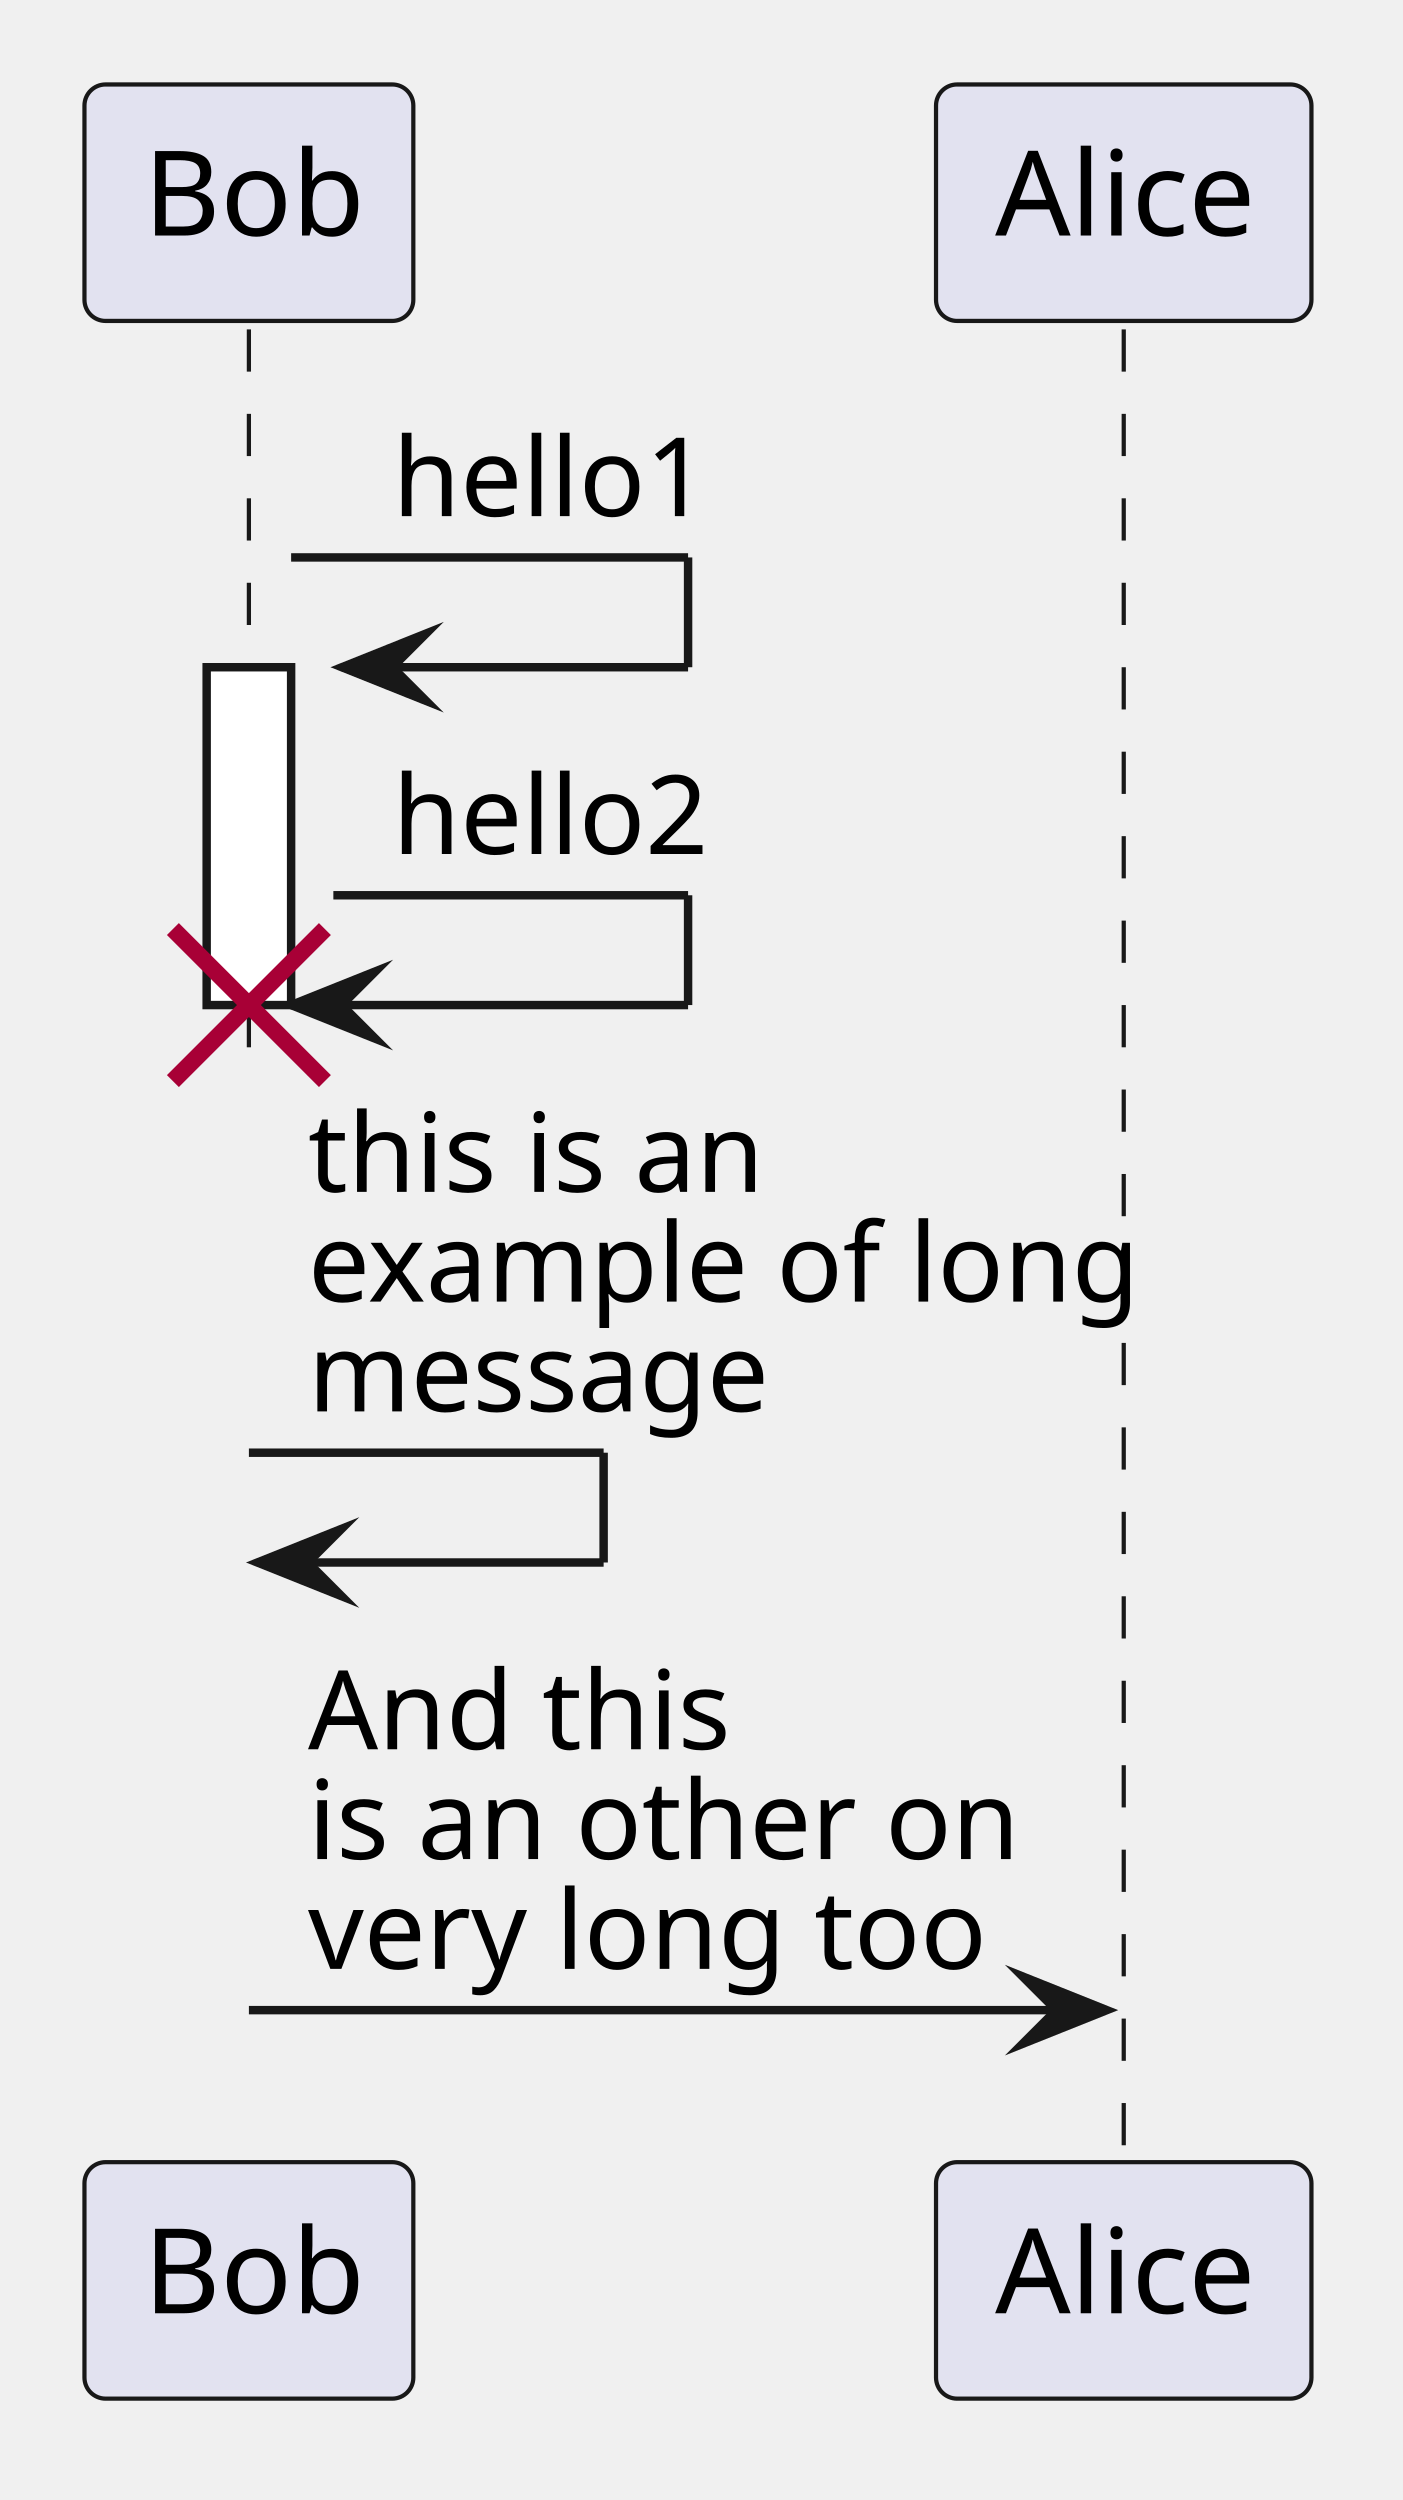
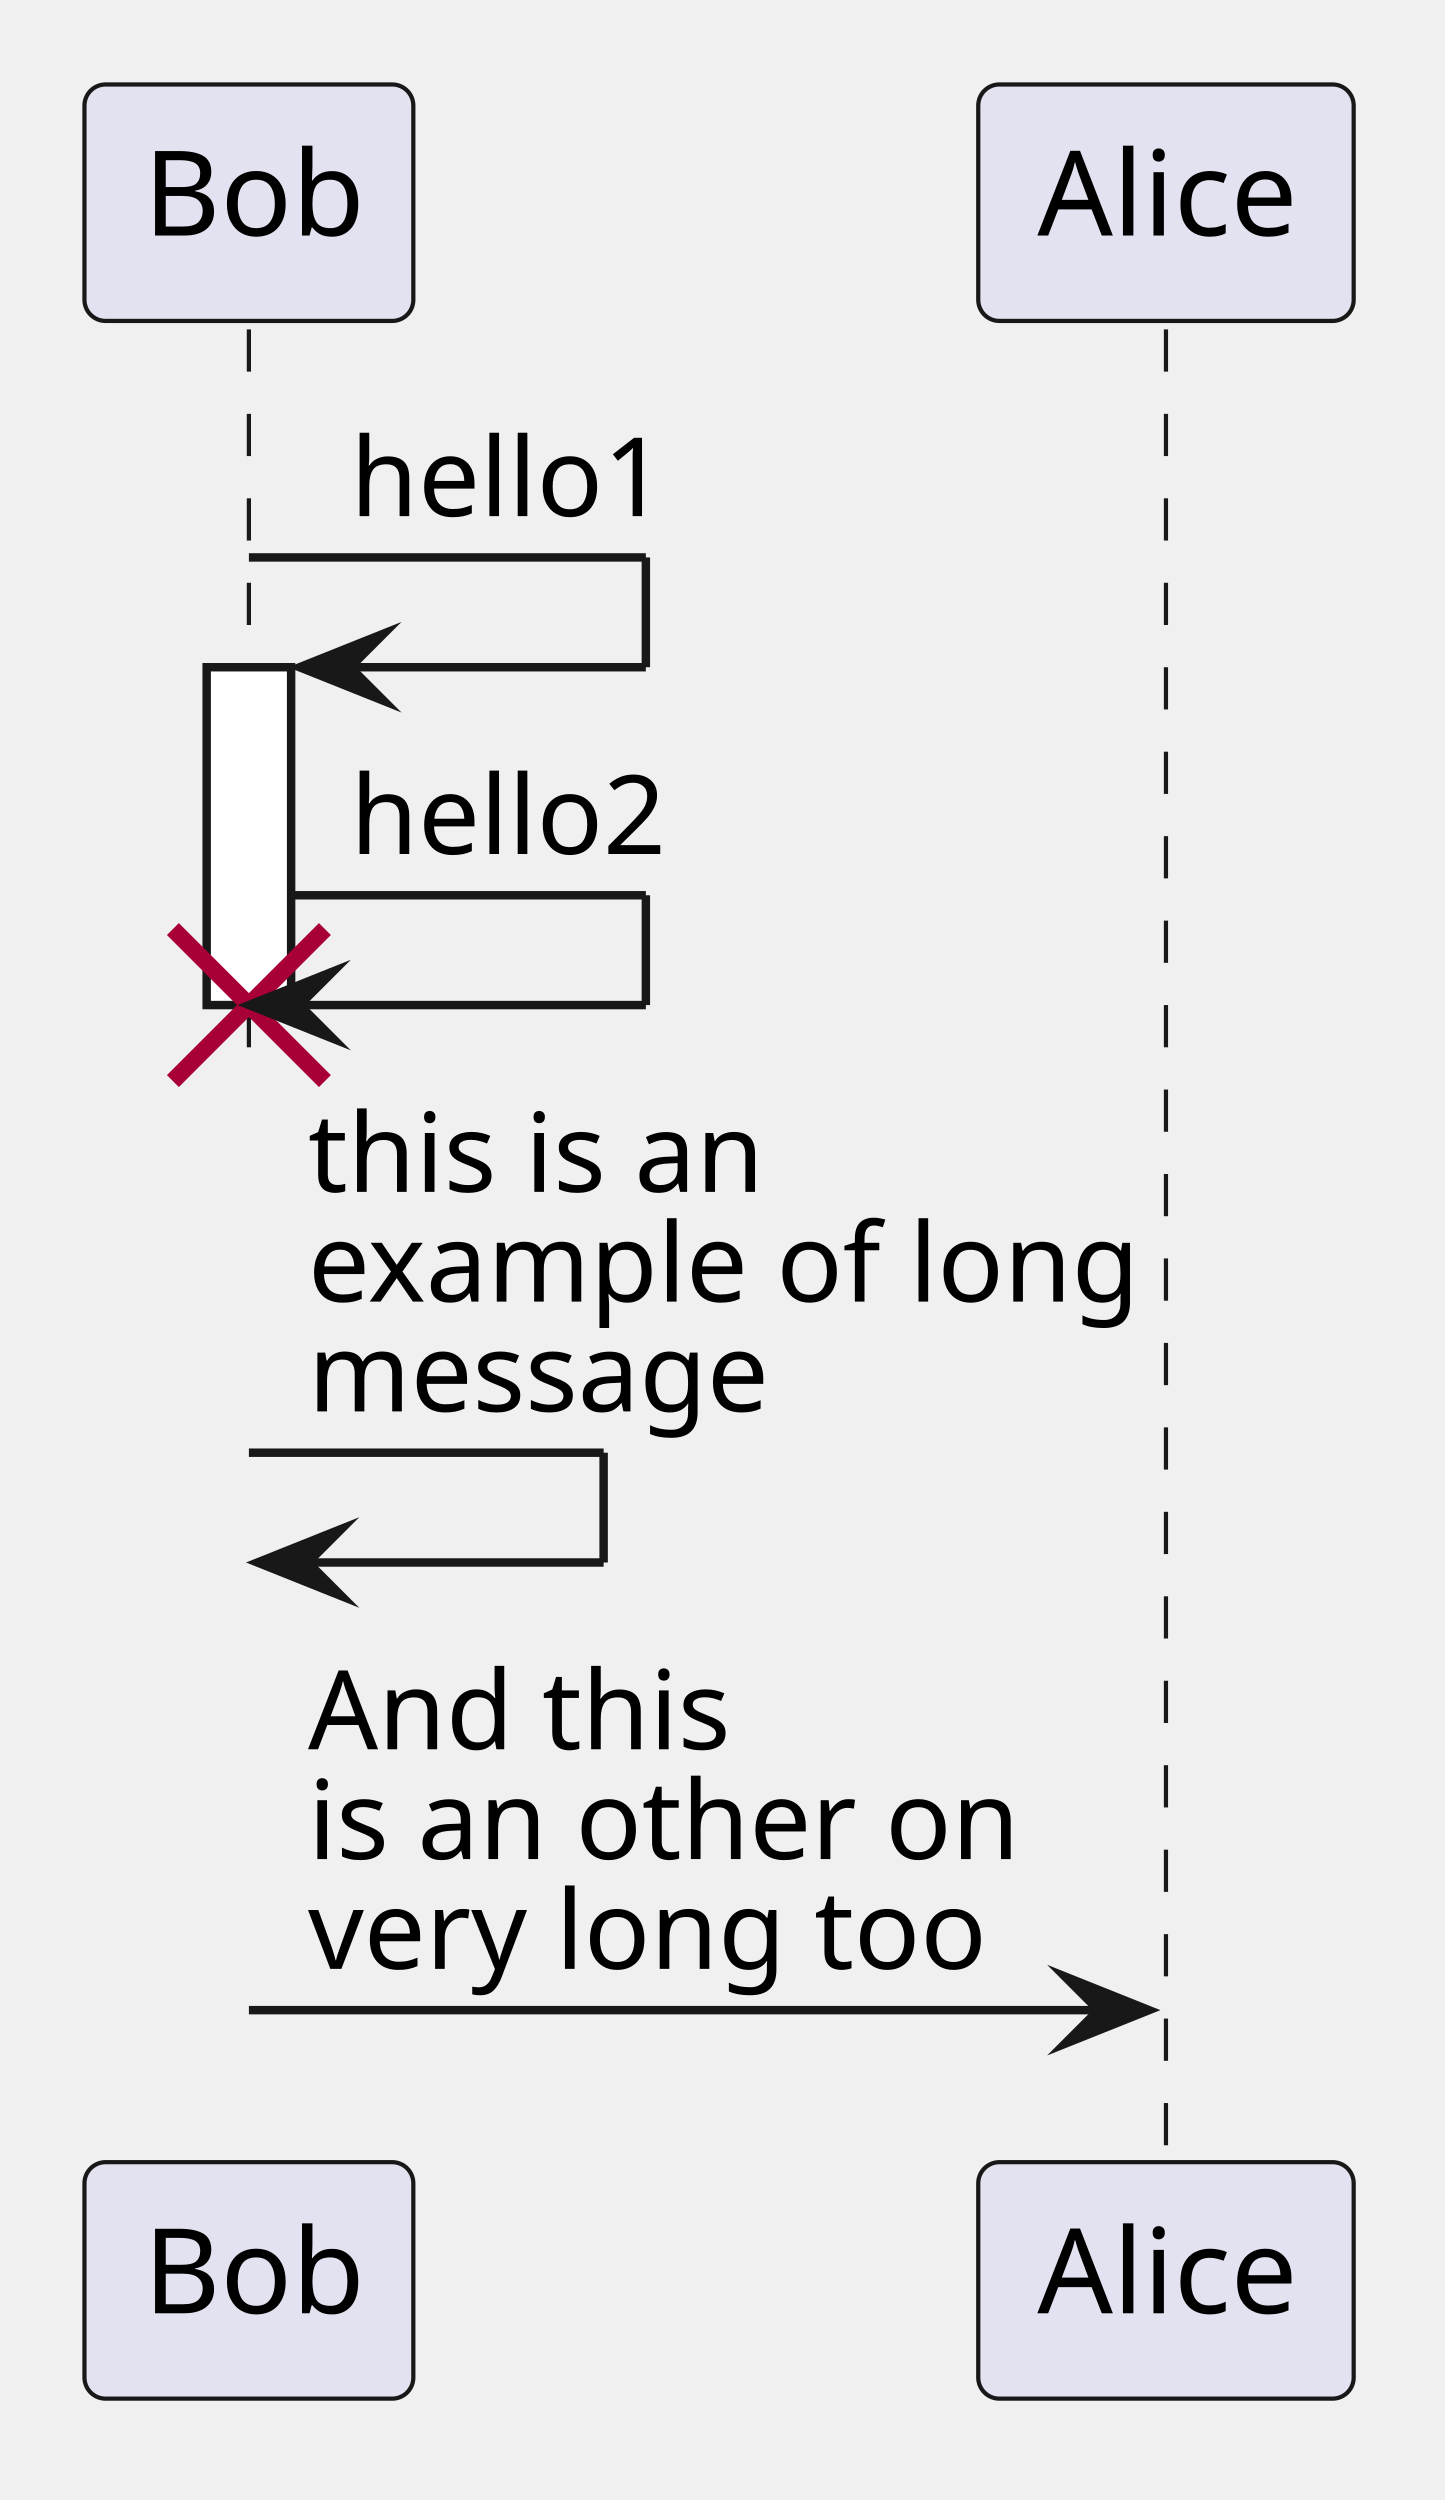
- <svg xmlns="http://www.w3.org/2000/svg" version="1.1" data-diagram-type="SEQUENCE" style="width:166px;height:296px;background:#FFFFFF;" width="166px" height="296px" viewBox="0 0 166 296" zoomAndPan="magnify" preserveAspectRatio="none" contentStyleType="text/css">
+ <svg xmlns="http://www.w3.org/2000/svg" version="1.1" data-diagram-type="SEQUENCE" style="width:171px;height:296px;background:#FFFFFF;" width="171px" height="296px" viewBox="0 0 171 296" zoomAndPan="magnify" preserveAspectRatio="none" contentStyleType="text/css">
  <defs />
  <g font-family="sans-serif" lengthAdjust="spacing">
    <g>
      <rect x="25.969" y="39" width="8" height="88" fill="#000" fill-opacity="0" />
      <line x1="29.469" y1="39" x2="29.469" y2="127" style="stroke:#181818;stroke-width:0.5;stroke-dasharray:5,5;" />
    </g>
    <g>
      <rect x="24.469" y="79" width="10" height="40" fill="#FFF" style="stroke:#181818;stroke-width:1;" />
    </g>
    <line x1="20.469" y1="110" x2="38.469" y2="128" style="stroke:#A80036;stroke-width:2;" />
    <line x1="20.469" y1="128" x2="38.469" y2="110" style="stroke:#A80036;stroke-width:2;" />
    <g>
-       <rect x="129.55" y="39" width="8" height="217" fill="#000" fill-opacity="0" />
-       <line x1="133.05" y1="39" x2="133.05" y2="256" style="stroke:#181818;stroke-width:0.5;stroke-dasharray:5,5;" />
+       <rect x="134.55" y="39" width="8" height="217" fill="#000" fill-opacity="0" />
+       <line x1="138.05" y1="39" x2="138.05" y2="256" style="stroke:#181818;stroke-width:0.5;stroke-dasharray:5,5;" />
    </g>
    <rect x="10" y="10" width="38.938" height="28" fill="#E2E2F0" rx="2.5" ry="2.5" style="stroke:#181818;stroke-width:0.5;" />
    <text x="17" y="27.889" fill="#000" font-size="14" textLength="24.938">Bob</text>
-     <rect x="110.825" y="10" width="44.45" height="28" fill="#E2E2F0" rx="2.5" ry="2.5" style="stroke:#181818;stroke-width:0.5;" />
-     <text x="117.825" y="27.889" fill="#000" font-size="14" textLength="30.45">Alice</text>
+     <rect x="115.825" y="10" width="44.45" height="28" fill="#E2E2F0" rx="2.5" ry="2.5" style="stroke:#181818;stroke-width:0.5;" />
+     <text x="122.825" y="27.889" fill="#000" font-size="14" textLength="30.45">Alice</text>
    <rect x="10" y="256" width="38.938" height="28" fill="#E2E2F0" rx="2.5" ry="2.5" style="stroke:#181818;stroke-width:0.5;" />
    <text x="17" y="273.889" fill="#000" font-size="14" textLength="24.938">Bob</text>
-     <rect x="110.825" y="256" width="44.45" height="28" fill="#E2E2F0" rx="2.5" ry="2.5" style="stroke:#181818;stroke-width:0.5;" />
-     <text x="117.825" y="273.889" fill="#000" font-size="14" textLength="30.45">Alice</text>
-     <line x1="34.469" y1="66" x2="81.469" y2="66" style="stroke:#181818;stroke-width:1;" />
-     <line x1="81.469" y1="66" x2="81.469" y2="79" style="stroke:#181818;stroke-width:1;" />
-     <line x1="40.469" y1="79" x2="81.469" y2="79" style="stroke:#181818;stroke-width:1;" />
-     <polygon points="50.469,75,40.469,79,50.469,83,46.469,79" fill="#181818" style="stroke:#181818;stroke-width:1;stroke-linejoin:miter;stroke-miterlimit:10;" />
-     <text x="46.469" y="61.111" fill="#000" font-size="13" textLength="34.775">hello1</text>
-     <line x1="39.469" y1="106" x2="81.469" y2="106" style="stroke:#181818;stroke-width:1;" />
-     <line x1="81.469" y1="106" x2="81.469" y2="119" style="stroke:#181818;stroke-width:1;" />
-     <line x1="34.469" y1="119" x2="81.469" y2="119" style="stroke:#181818;stroke-width:1;" />
-     <polygon points="44.469,115,34.469,119,44.469,123,40.469,119" fill="#181818" style="stroke:#181818;stroke-width:1;stroke-linejoin:miter;stroke-miterlimit:10;" />
-     <text x="46.469" y="101.111" fill="#000" font-size="13" textLength="34.775">hello2</text>
+     <rect x="115.825" y="256" width="44.45" height="28" fill="#E2E2F0" rx="2.5" ry="2.5" style="stroke:#181818;stroke-width:0.5;" />
+     <text x="122.825" y="273.889" fill="#000" font-size="14" textLength="30.45">Alice</text>
+     <line x1="29.469" y1="66" x2="76.469" y2="66" style="stroke:#181818;stroke-width:1;" />
+     <line x1="76.469" y1="66" x2="76.469" y2="79" style="stroke:#181818;stroke-width:1;" />
+     <line x1="35.469" y1="79" x2="76.469" y2="79" style="stroke:#181818;stroke-width:1;" />
+     <polygon points="45.469,75,35.469,79,45.469,83,41.469,79" fill="#181818" style="stroke:#181818;stroke-width:1;stroke-linejoin:miter;stroke-miterlimit:10;" />
+     <text x="41.469" y="61.111" fill="#000" font-size="13" textLength="34.775">hello1</text>
+     <line x1="34.469" y1="106" x2="76.469" y2="106" style="stroke:#181818;stroke-width:1;" />
+     <line x1="76.469" y1="106" x2="76.469" y2="119" style="stroke:#181818;stroke-width:1;" />
+     <line x1="29.469" y1="119" x2="76.469" y2="119" style="stroke:#181818;stroke-width:1;" />
+     <polygon points="39.469,115,29.469,119,39.469,123,35.469,119" fill="#181818" style="stroke:#181818;stroke-width:1;stroke-linejoin:miter;stroke-miterlimit:10;" />
+     <text x="41.469" y="101.111" fill="#000" font-size="13" textLength="34.775">hello2</text>
    <line x1="29.469" y1="172" x2="71.469" y2="172" style="stroke:#181818;stroke-width:1;" />
    <line x1="71.469" y1="172" x2="71.469" y2="185" style="stroke:#181818;stroke-width:1;" />
    <line x1="30.469" y1="185" x2="71.469" y2="185" style="stroke:#181818;stroke-width:1;" />
    <polygon points="40.469,181,30.469,185,40.469,189,36.469,185" fill="#181818" style="stroke:#181818;stroke-width:1;stroke-linejoin:miter;stroke-miterlimit:10;" />
    <text x="36.469" y="141.111" fill="#000" font-size="13" textLength="44.119">this is an</text>
    <text x="36.469" y="154.111" fill="#000" font-size="13" textLength="84.581">example of long</text>
    <text x="36.469" y="167.111" fill="#000" font-size="13" textLength="52.731">message</text>
-     <polygon points="121.05,234,131.05,238,121.05,242,125.05,238" fill="#181818" style="stroke:#181818;stroke-width:1;stroke-linejoin:miter;stroke-miterlimit:10;" />
-     <line x1="29.469" y1="238" x2="127.05" y2="238" style="stroke:#181818;stroke-width:1;" />
+     <polygon points="126.05,234,136.05,238,126.05,242,130.05,238" fill="#181818" style="stroke:#181818;stroke-width:1;stroke-linejoin:miter;stroke-miterlimit:10;" />
+     <line x1="29.469" y1="238" x2="132.05" y2="238" style="stroke:#181818;stroke-width:1;" />
    <text x="36.469" y="207.111" fill="#000" font-size="13" textLength="43.387">And this</text>
    <text x="36.469" y="220.111" fill="#000" font-size="13" textLength="67.925">is an other on</text>
    <text x="36.469" y="233.111" fill="#000" font-size="13" textLength="67.194">very long too</text>
  </g>
</svg>
